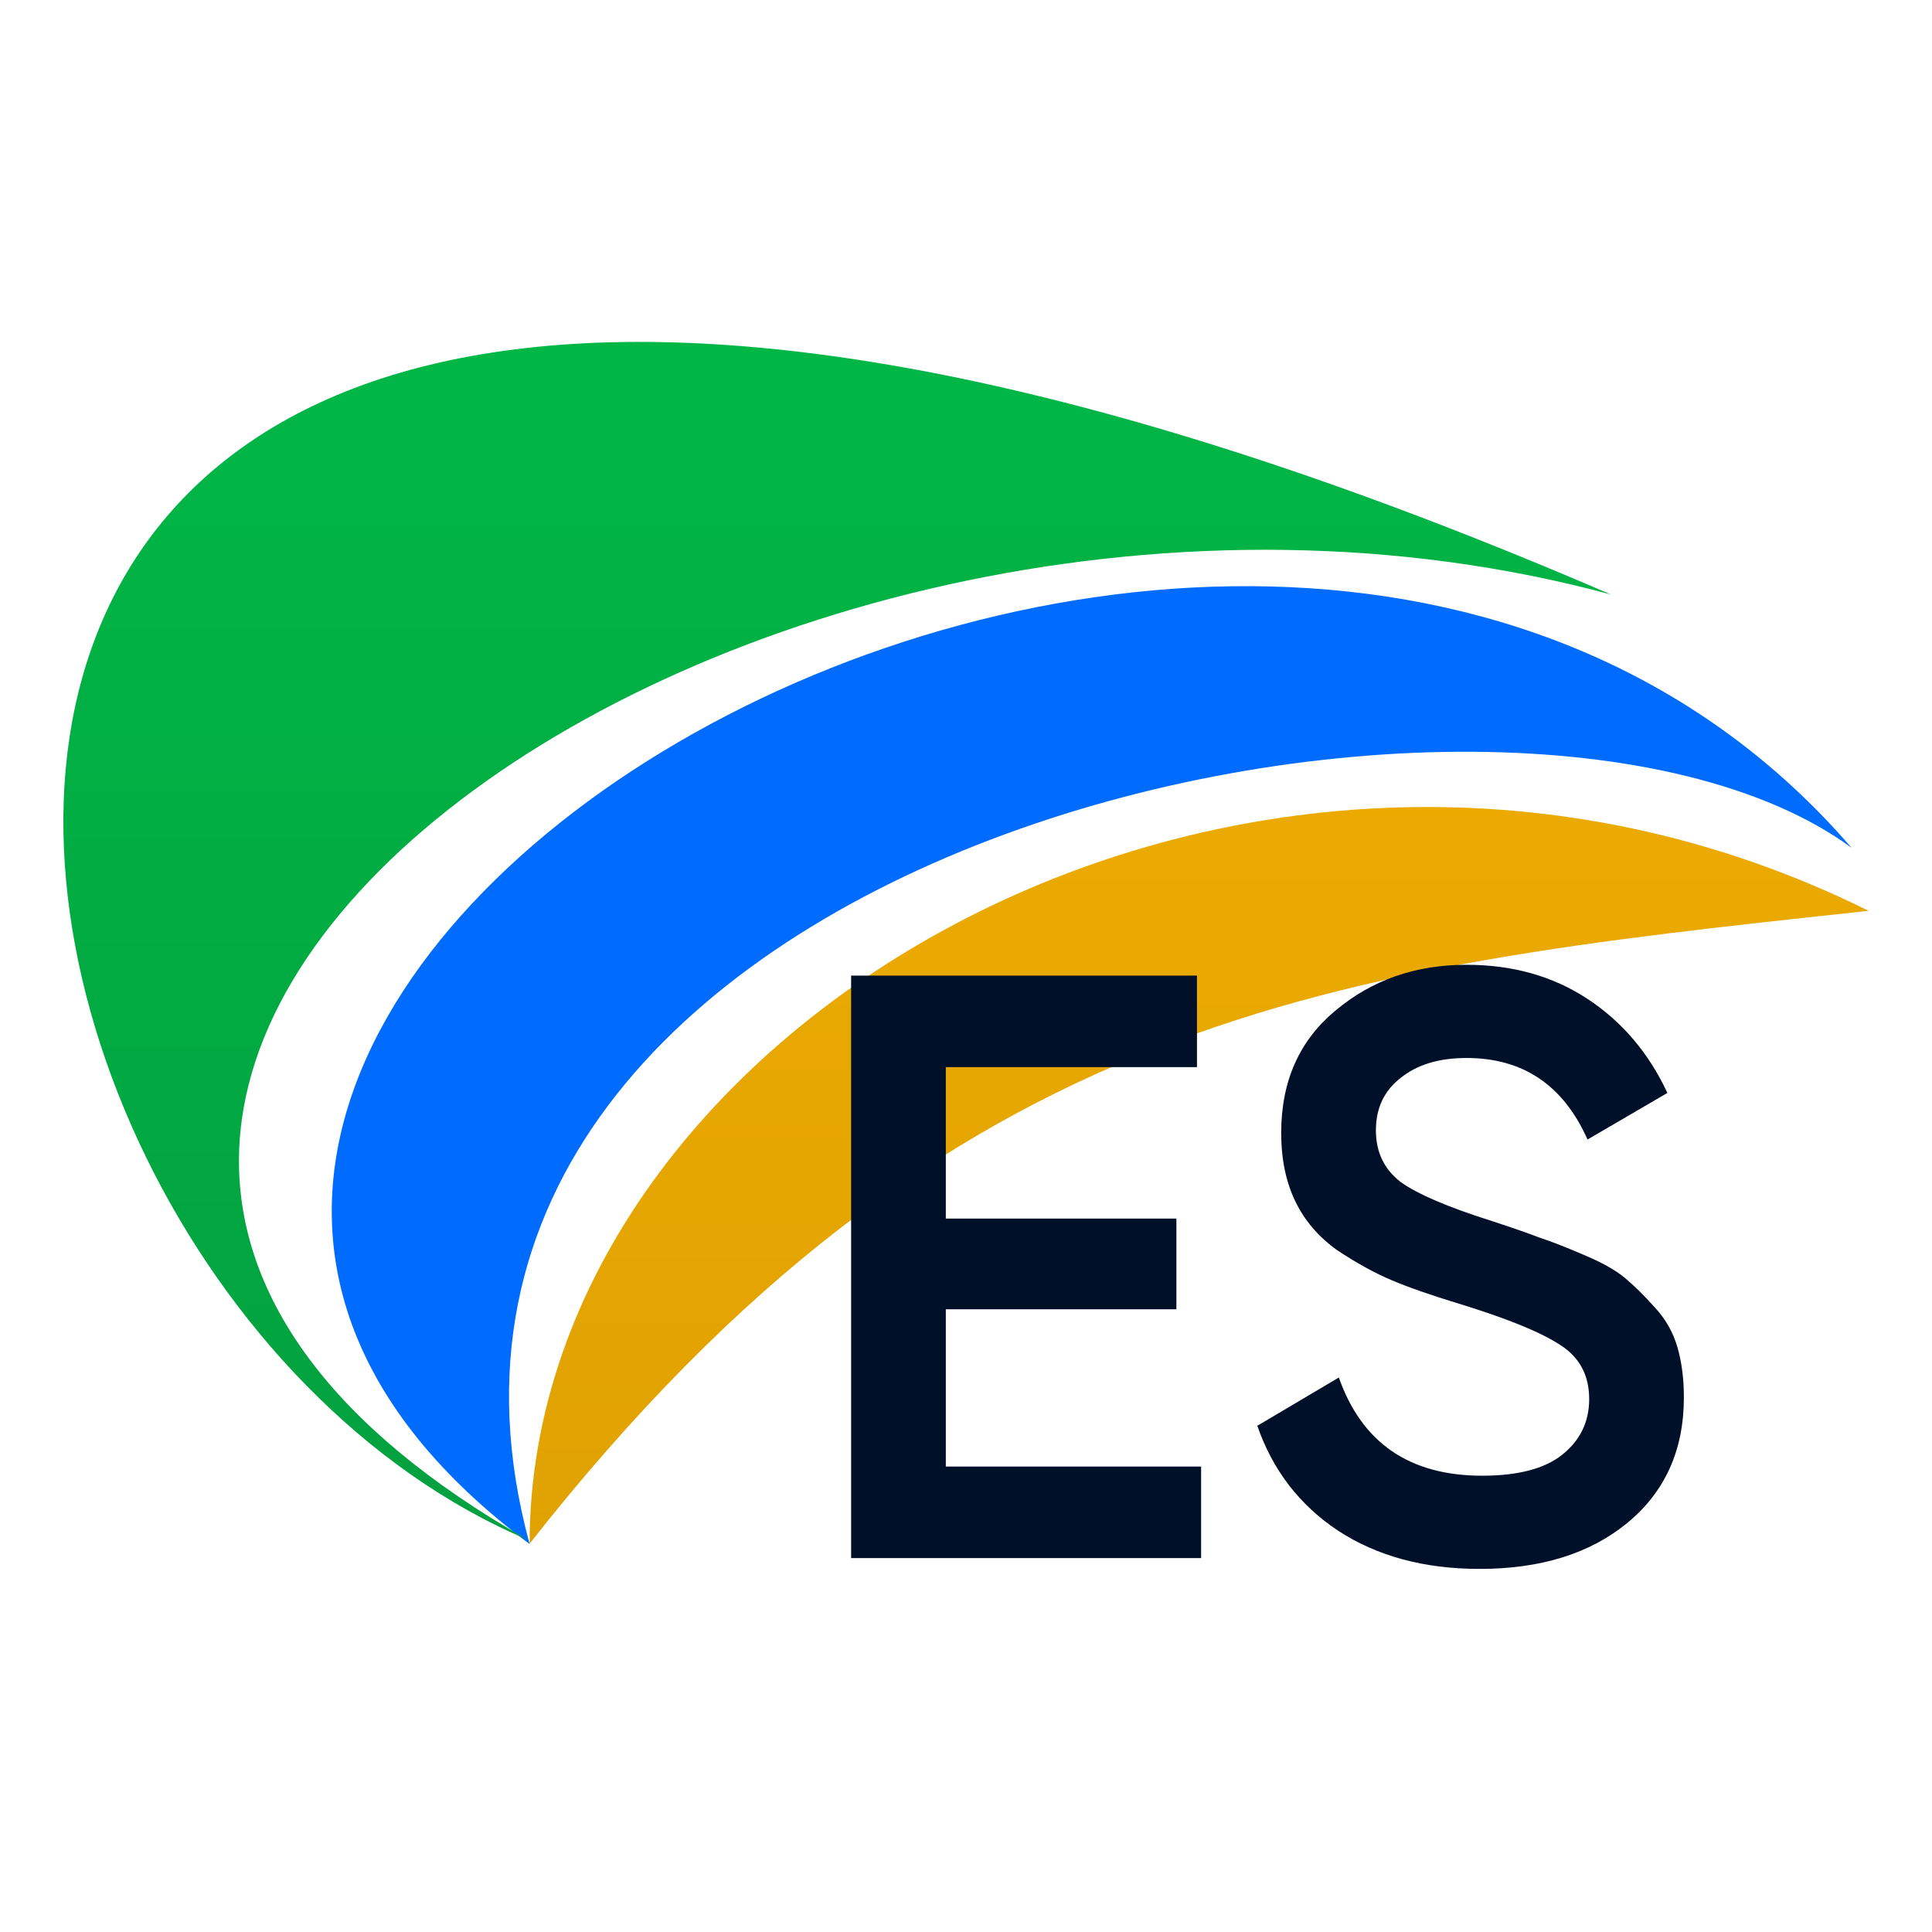
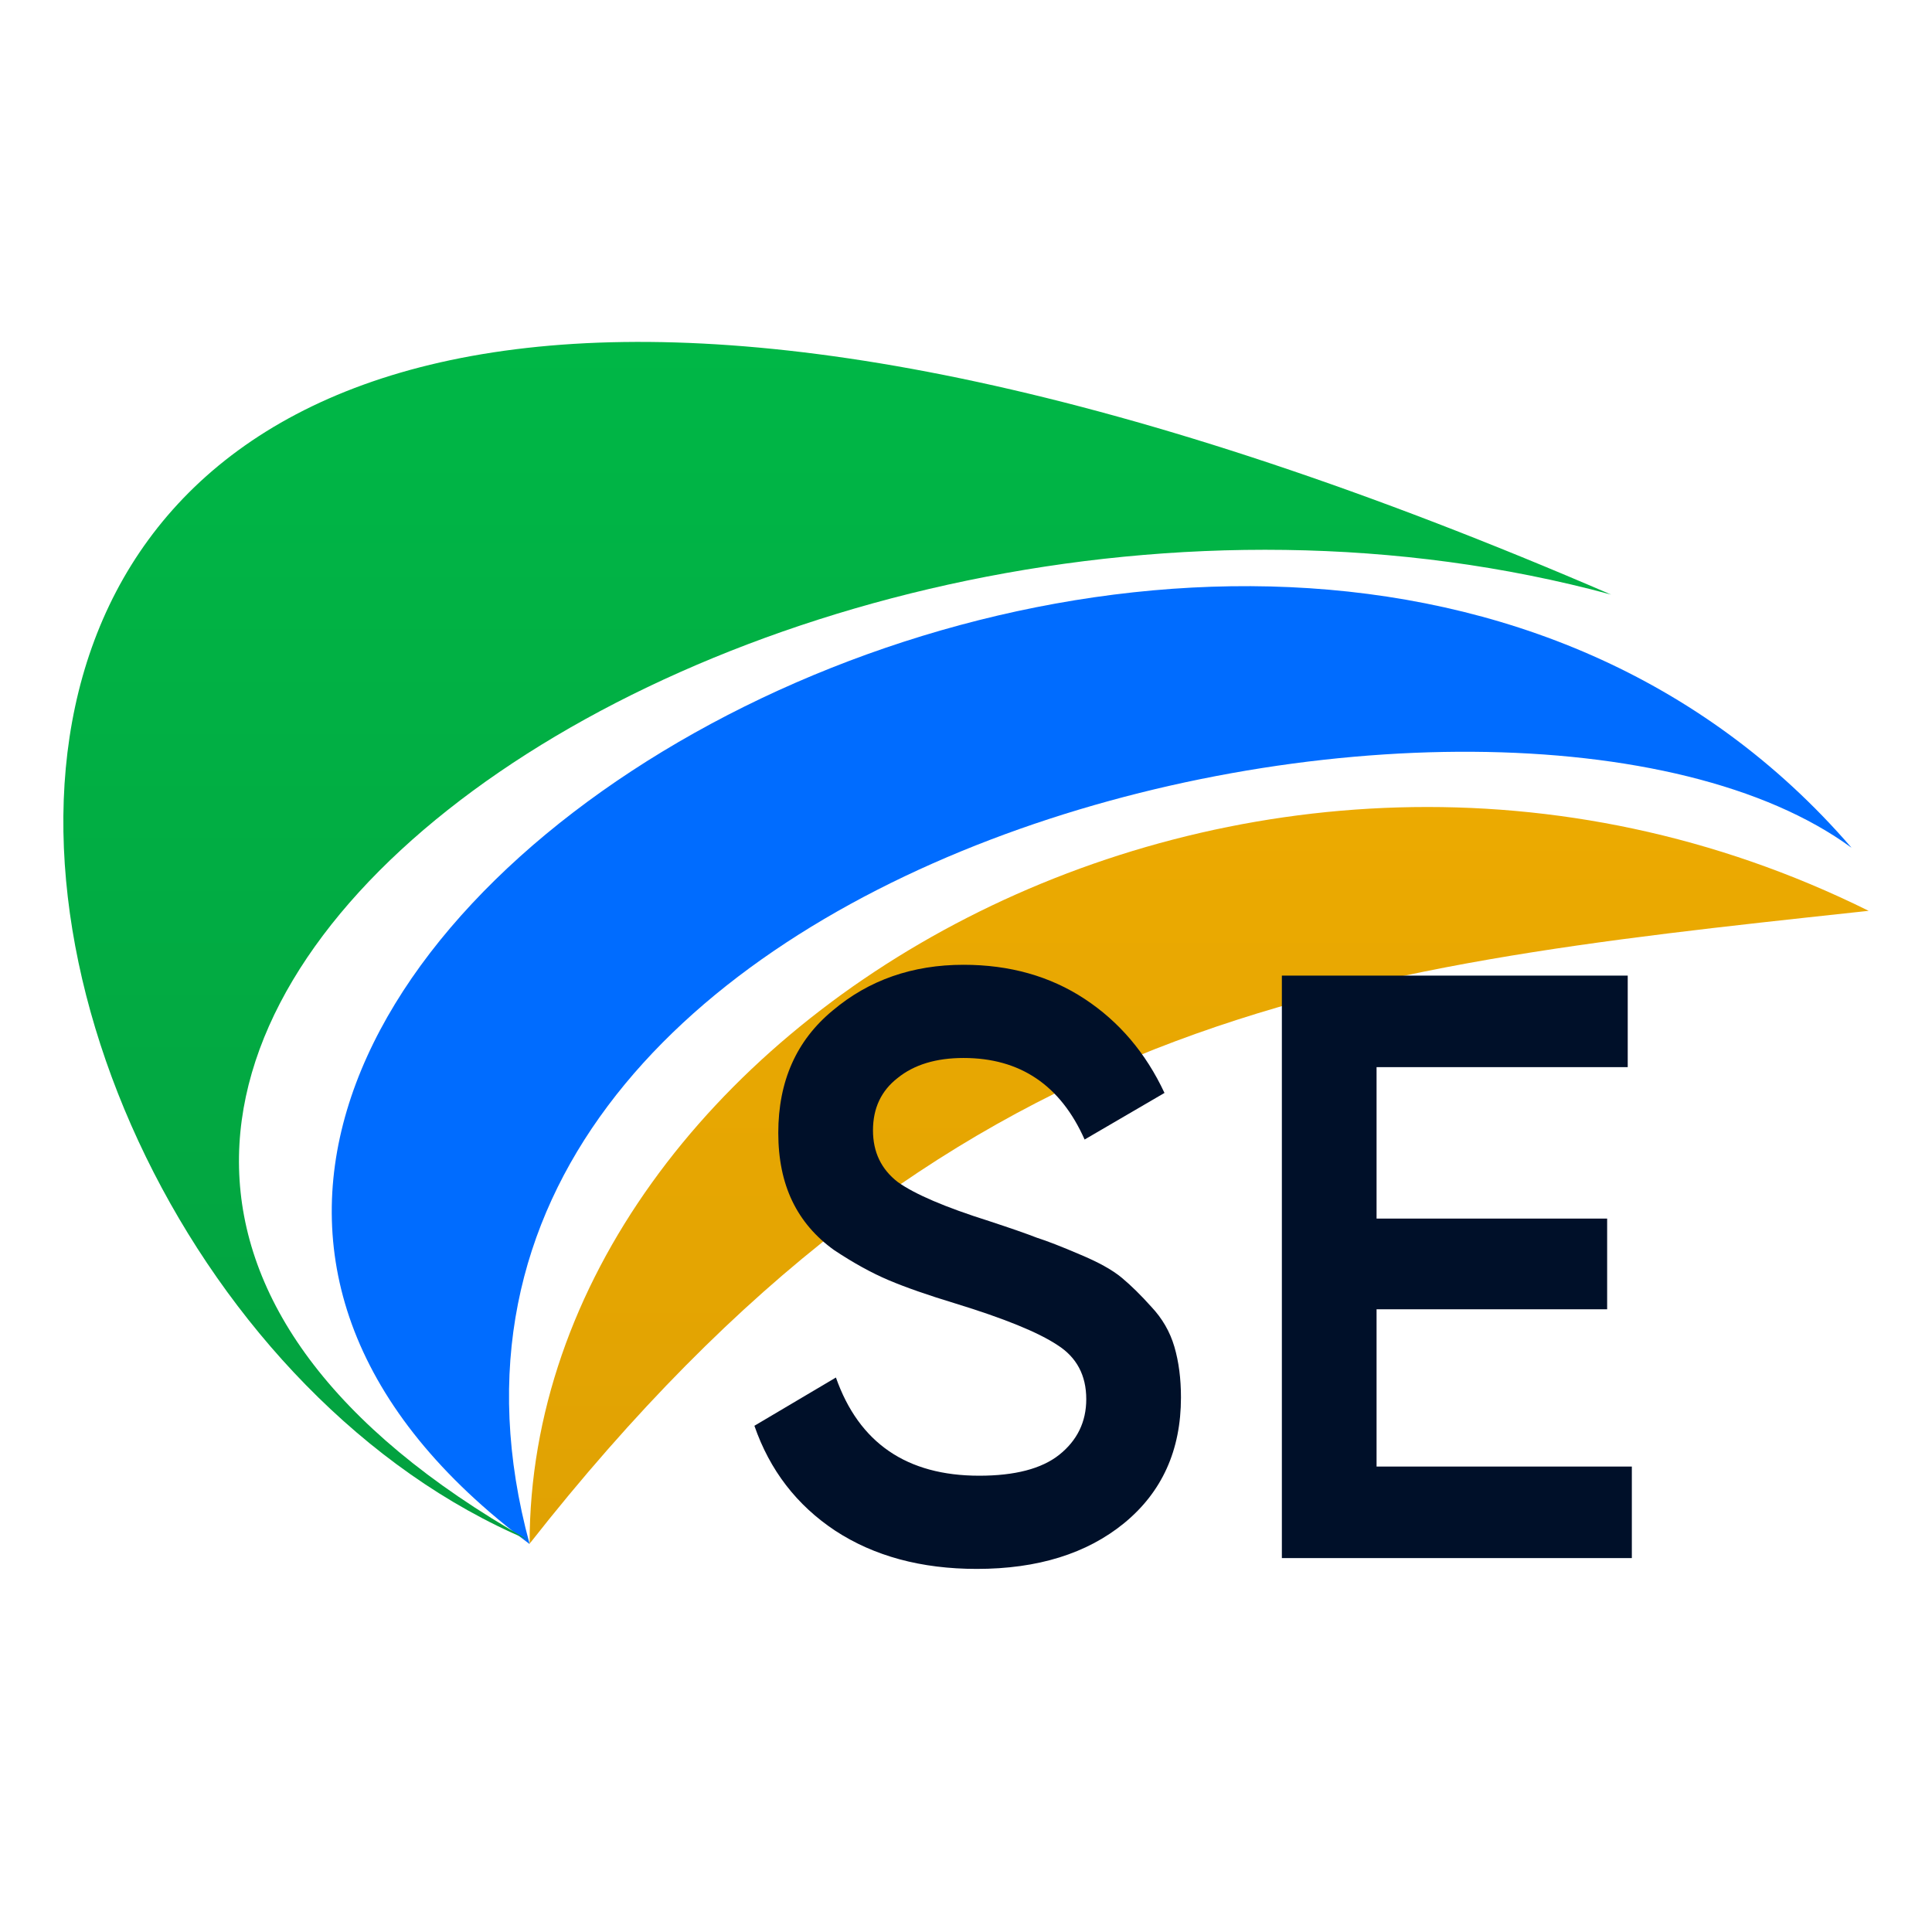
<svg xmlns="http://www.w3.org/2000/svg" width="315" height="315" viewBox="0 0 315 315" fill="none">
  <path d="M86.352 251.751C-31.43 163.971 203.924 24.71 301.888 138.228C245.561 96.915 55.515 138.228 86.352 251.751Z" fill="#006CFF" />
  <path d="M86.099 251.068C-21.026 205.865 -55.307 -40.39 262.679 96.942C122.745 59.086 -44.356 177.097 86.099 251.068Z" fill="url(#paint0_linear_7780_317239)" />
  <path d="M304.672 148.504C203.833 98.521 86.348 167.088 86.348 251.689C154.678 164.694 218.122 157.846 302.563 148.732L304.672 148.504Z" fill="url(#paint1_linear_7780_317239)" />
-   <path d="M154.209 239.112H195.831V254.036H138.769V159.066H195.159V173.99H154.209V198.682H191.803V213.47H154.209V239.112Z" fill="#001029" />
-   <path d="M241.248 255.8C232.208 255.8 224.51 253.72 218.155 249.559C211.889 245.399 207.503 239.7 204.997 232.464L218.289 224.595C222.048 235.268 229.836 240.605 241.651 240.605C247.469 240.605 251.81 239.474 254.674 237.213C257.628 234.861 259.105 231.831 259.105 228.123C259.105 224.234 257.538 221.294 254.406 219.304C251.273 217.224 245.723 214.963 237.757 212.521C233.282 211.164 229.657 209.898 226.882 208.722C224.107 207.546 221.153 205.918 218.021 203.838C214.977 201.667 212.695 198.999 211.173 195.833C209.651 192.667 208.891 188.959 208.891 184.708C208.891 176.296 211.844 169.648 217.752 164.764C223.66 159.789 230.775 157.302 239.1 157.302C246.618 157.302 253.197 159.156 258.836 162.864C264.475 166.573 268.816 171.683 271.86 178.195L258.836 185.793C254.898 176.929 248.319 172.497 239.1 172.497C234.624 172.497 231.044 173.582 228.359 175.753C225.673 177.834 224.331 180.683 224.331 184.301C224.331 187.828 225.673 190.632 228.359 192.712C231.133 194.702 236.101 196.828 243.262 199.089C246.842 200.265 249.438 201.169 251.049 201.802C252.75 202.345 255.077 203.25 258.031 204.516C261.074 205.782 263.356 207.048 264.878 208.315C266.4 209.581 268.011 211.164 269.712 213.063C271.502 214.963 272.755 217.133 273.471 219.576C274.187 222.018 274.545 224.776 274.545 227.852C274.545 236.444 271.457 243.273 265.281 248.338C259.194 253.313 251.183 255.8 241.248 255.8Z" fill="#001029" />
+   <path d="M224.44 239.112H266.061V254.036H209V159.066H265.39V173.99H224.44V198.682H262.034V213.47H224.44V239.112Z" fill="#001029" />
+   <path d="M159.251 255.8C150.21 255.8 142.513 253.72 136.158 249.559C129.892 245.399 125.506 239.7 123 232.464L136.292 224.595C140.051 235.268 147.839 240.605 159.654 240.605C165.472 240.605 169.813 239.474 172.677 237.213C175.631 234.861 177.108 231.831 177.108 228.123C177.108 224.234 175.541 221.294 172.409 219.304C169.276 217.224 163.726 214.963 155.76 212.521C151.285 211.164 147.66 209.898 144.885 208.722C142.11 207.546 139.156 205.918 136.023 203.838C132.98 201.667 130.698 198.999 129.176 195.833C127.654 192.667 126.894 188.959 126.894 184.708C126.894 176.296 129.847 169.648 135.755 164.764C141.662 159.789 148.778 157.302 157.103 157.302C164.621 157.302 171.2 159.156 176.839 162.864C182.478 166.573 186.819 171.683 189.863 178.195L176.839 185.793C172.901 176.929 166.322 172.497 157.103 172.497C152.627 172.497 149.047 173.582 146.362 175.753C143.676 177.834 142.334 180.683 142.334 184.301C142.334 187.828 143.676 190.632 146.362 192.712C149.136 194.702 154.104 196.828 161.265 199.089C164.845 200.265 167.441 201.169 169.052 201.802C170.753 202.345 173.08 203.25 176.034 204.516C179.077 205.782 181.359 207.048 182.881 208.315C184.403 209.581 186.014 211.164 187.714 213.063C189.505 214.963 190.758 217.133 191.474 219.576C192.19 222.018 192.548 224.776 192.548 227.852C192.548 236.444 189.46 243.273 183.284 248.338C177.197 253.313 169.186 255.8 159.251 255.8Z" fill="#001029" />
  <defs>
    <linearGradient id="paint0_linear_7780_317239" x1="157.5" y1="55.745" x2="157.5" y2="251.751" gradientUnits="userSpaceOnUse">
      <stop stop-color="#00B746" />
      <stop offset="1" stop-color="#03A03F" />
    </linearGradient>
    <linearGradient id="paint1_linear_7780_317239" x1="157.5" y1="55.745" x2="157.5" y2="251.751" gradientUnits="userSpaceOnUse">
      <stop stop-color="#F3AF00" />
      <stop offset="1" stop-color="#E0A203" />
    </linearGradient>
  </defs>
</svg>
